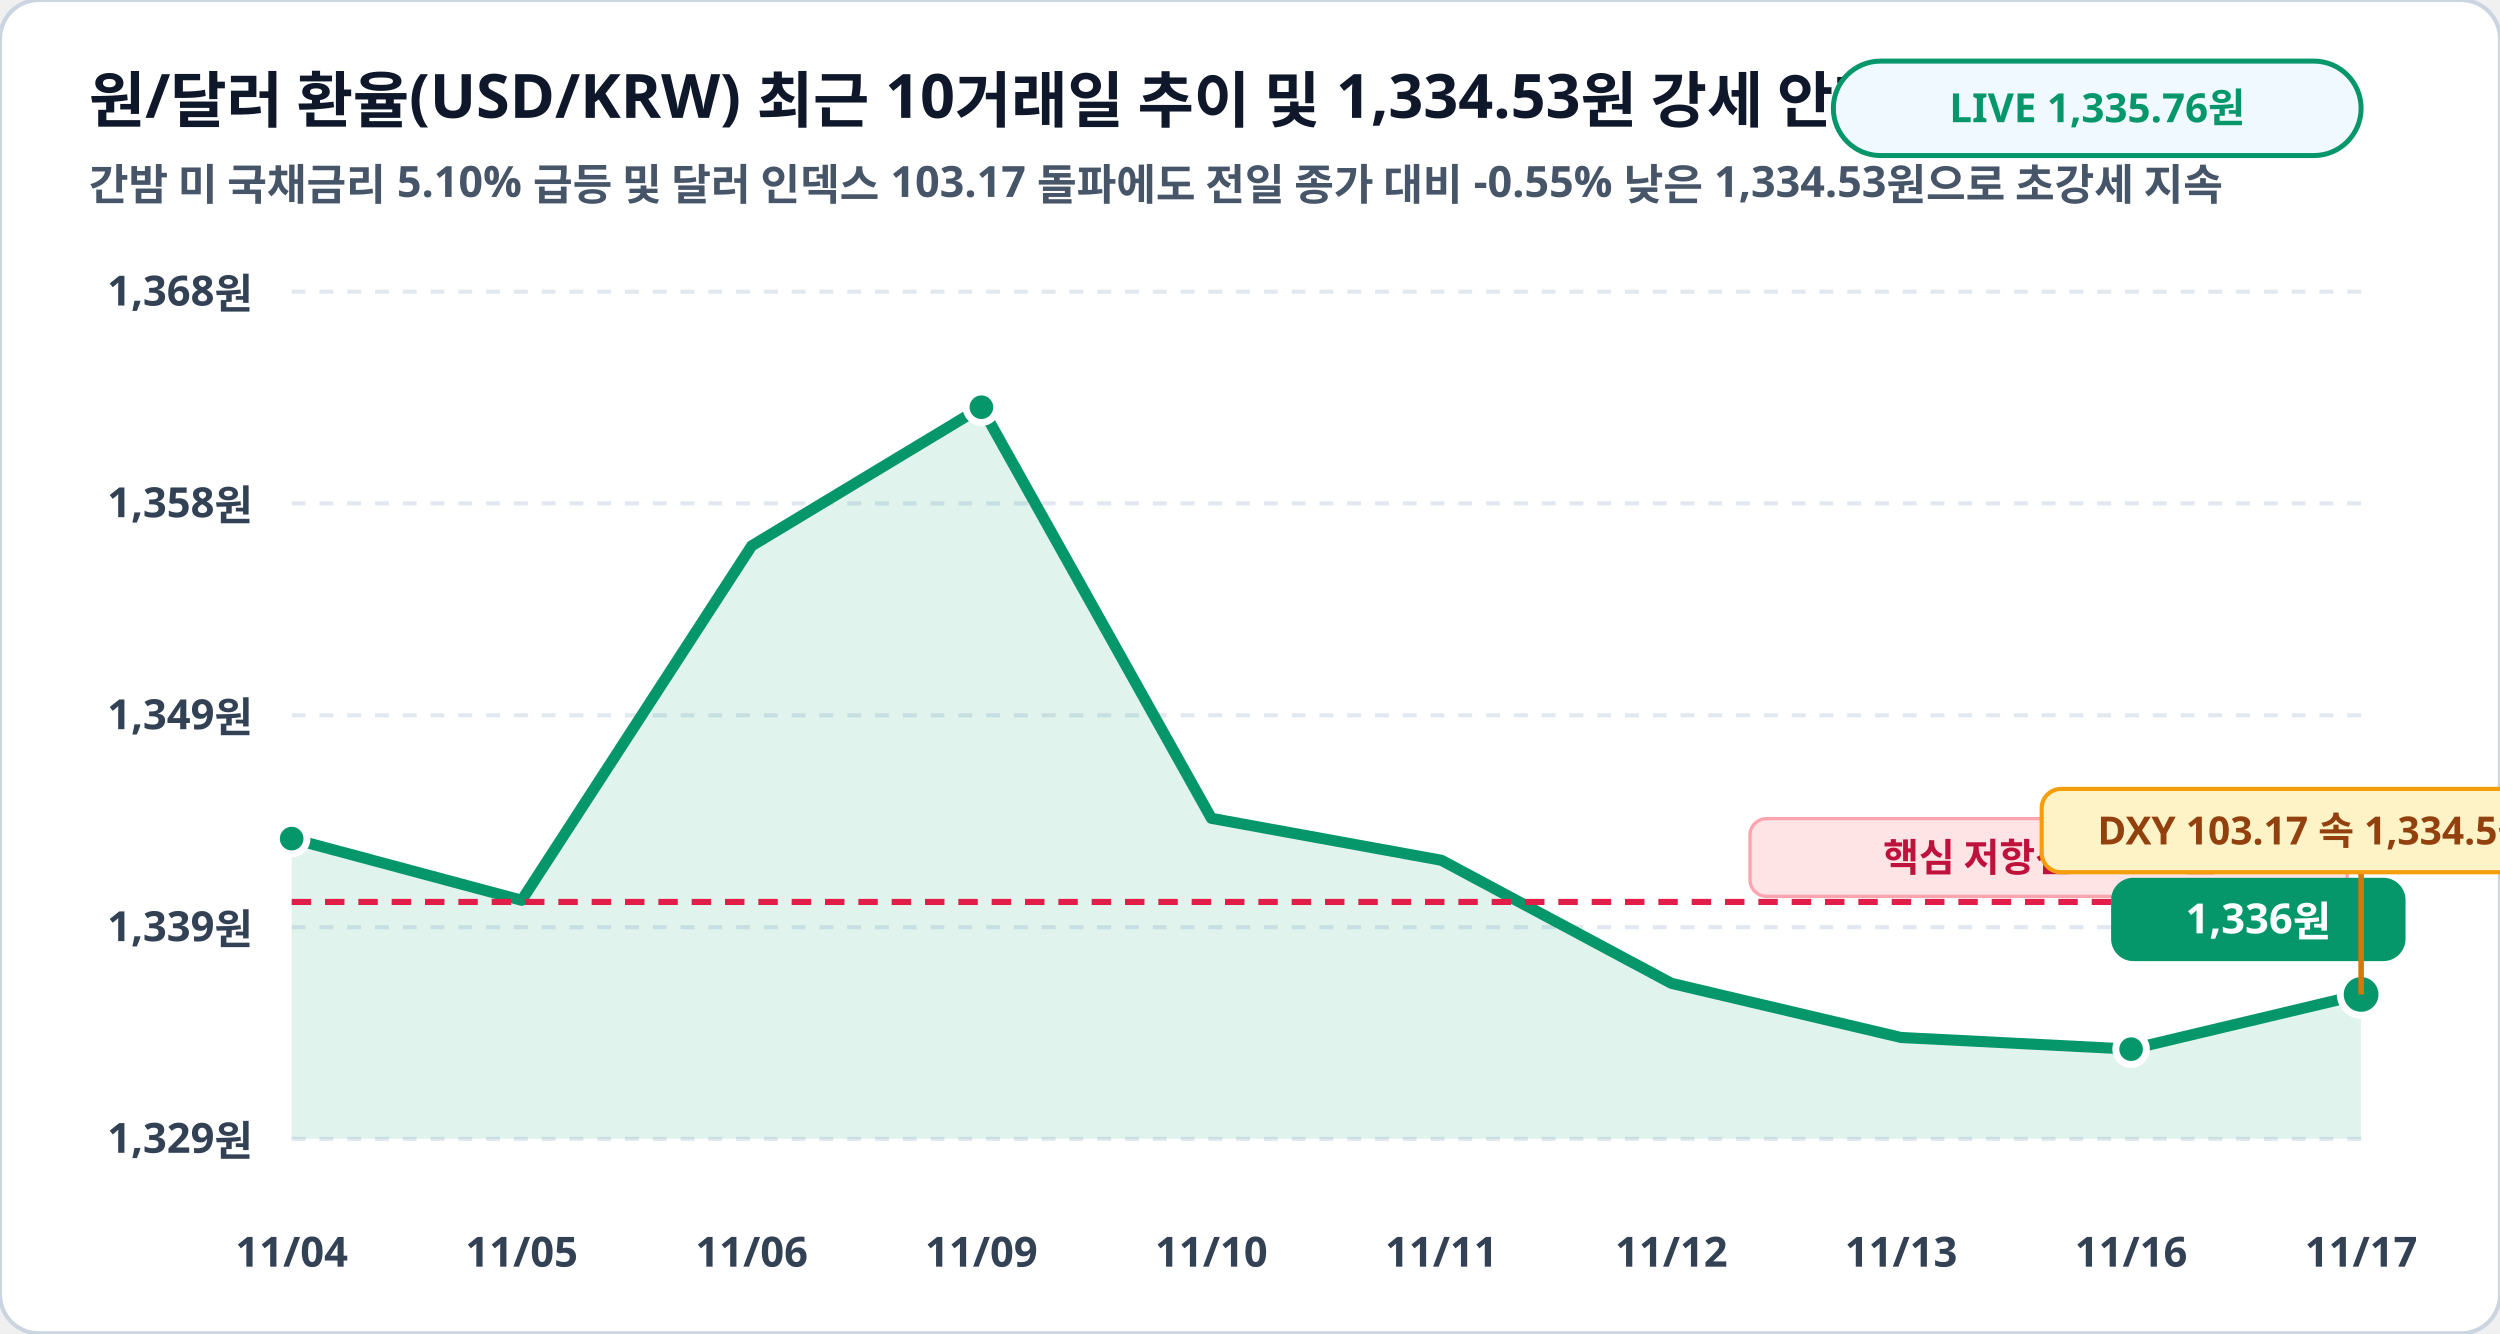
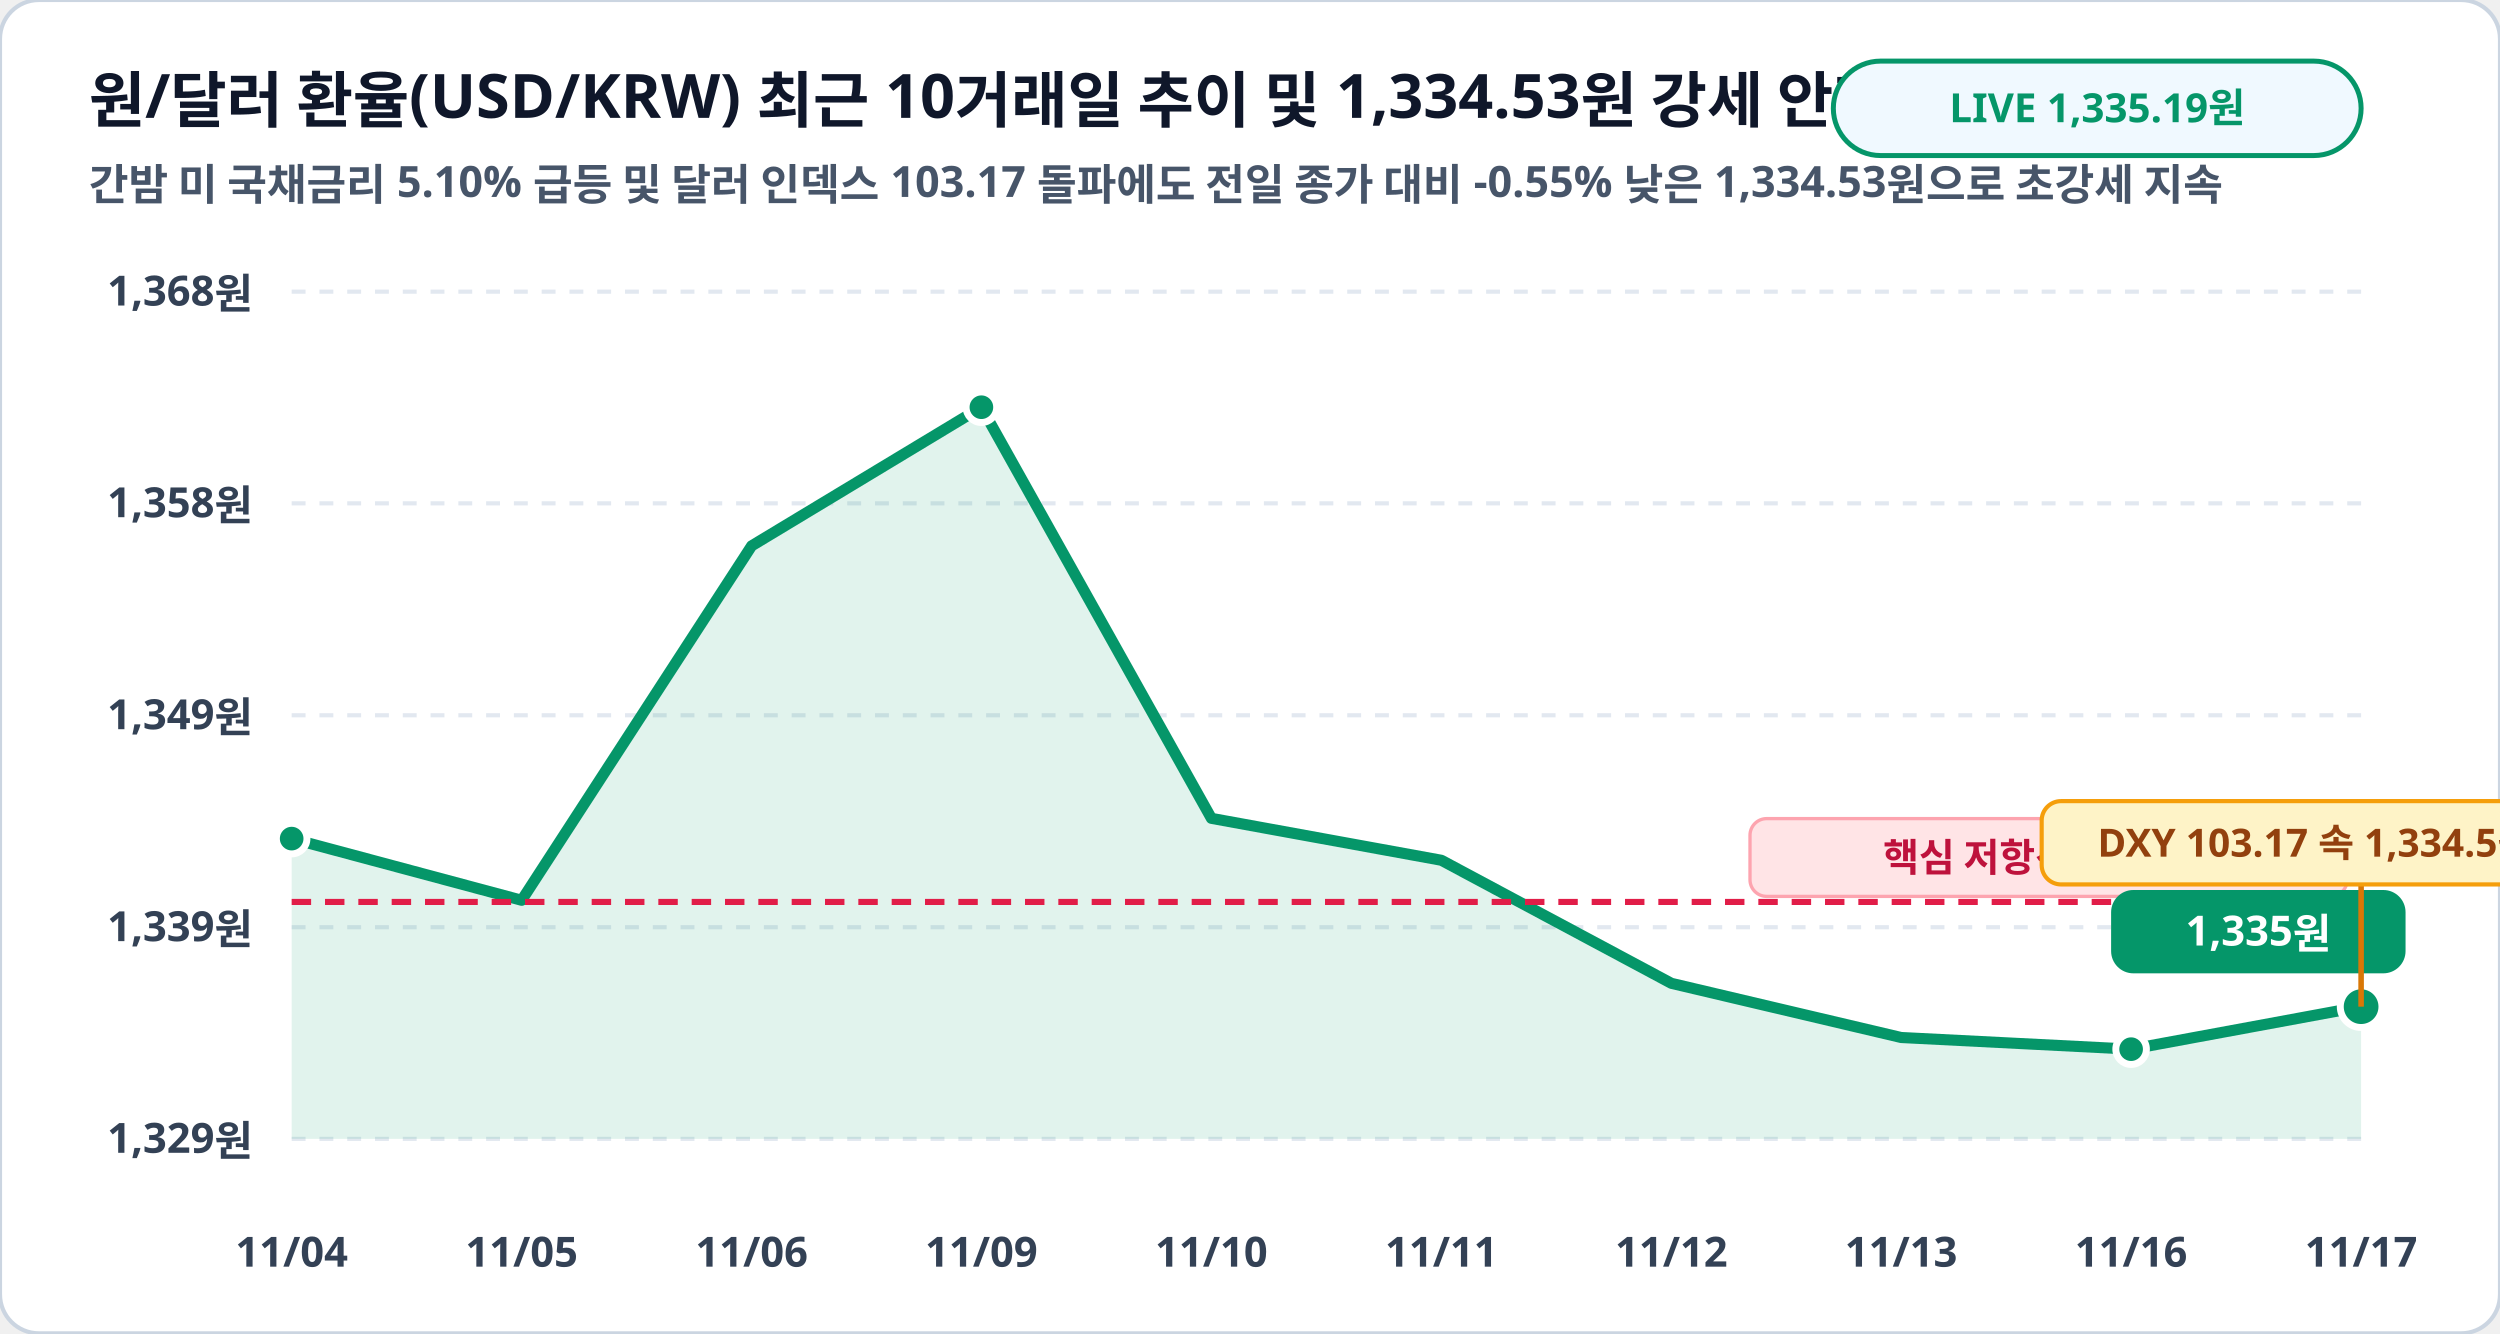
<svg xmlns="http://www.w3.org/2000/svg" viewBox="0 0 900 480" width="100%" height="100%">
  <rect width="900" height="480" rx="14" fill="#ffffff" stroke="#cbd5e1" stroke-width="1.5" />
  <text x="32" y="44" fill="#0f172a" font-family="Pretendard, sans-serif" font-size="22" font-weight="900">원/달러 환율(USD/KRW) 최근 10거래일 추이 및 1,334.53원 강세 안착 (원)</text>
  <text x="32" y="72" fill="#475569" font-family="Pretendard, sans-serif" font-size="15.5" font-weight="600">간밤 미 국채금리 5.10% 급등 및 달러 인덱스 103.17 돌파에도 전일 종가 대비 -0.55% 낮은 1,334.53원으로 초강세 지속</text>
  <rect x="660" y="22" width="190" height="34" rx="17" fill="#f0f9ff" stroke="#059669" stroke-width="1.8" />
-   <text x="755" y="44" fill="#059669" font-family="Pretendard, sans-serif" font-size="14.5" font-weight="800" text-anchor="middle">LIVE 1,335.76원</text>
+   <text x="755" y="44" fill="#059669" font-family="Pretendard, sans-serif" font-size="14.5" font-weight="800" text-anchor="middle">LIVE 1,335.19원</text>
  <line x1="105" y1="105.0" x2="850" y2="105.0" stroke="#e2e8f0" stroke-width="1.5" stroke-dasharray="5,5" />
  <text x="91" y="110.0" fill="#334155" font-family="Pretendard, sans-serif" font-size="15" font-weight="700" text-anchor="end">1,368원</text>
  <line x1="105" y1="181.2" x2="850" y2="181.2" stroke="#e2e8f0" stroke-width="1.5" stroke-dasharray="5,5" />
  <text x="91" y="186.2" fill="#334155" font-family="Pretendard, sans-serif" font-size="15" font-weight="700" text-anchor="end">1,358원</text>
  <line x1="105" y1="257.5" x2="850" y2="257.5" stroke="#e2e8f0" stroke-width="1.5" stroke-dasharray="5,5" />
  <text x="91" y="262.5" fill="#334155" font-family="Pretendard, sans-serif" font-size="15" font-weight="700" text-anchor="end">1,349원</text>
  <line x1="105" y1="333.8" x2="850" y2="333.8" stroke="#e2e8f0" stroke-width="1.5" stroke-dasharray="5,5" />
  <text x="91" y="338.8" fill="#334155" font-family="Pretendard, sans-serif" font-size="15" font-weight="700" text-anchor="end">1,339원</text>
  <line x1="105" y1="410.0" x2="850" y2="410.0" stroke="#e2e8f0" stroke-width="1.5" stroke-dasharray="5,5" />
  <text x="91" y="415.0" fill="#334155" font-family="Pretendard, sans-serif" font-size="15" font-weight="700" text-anchor="end">1,329원</text>
-   <polygon points="105.0,410.0 105.0,301.9 187.8,324.1 270.6,196.5 353.3,146.6 436.1,294.6 518.9,309.7 601.7,354.0 684.4,373.5 767.2,377.7 850.0,358.0 850.0,410.0" fill="#059669" fill-opacity="0.12" />
-   <polyline fill="none" stroke="#059669" stroke-width="4" stroke-linecap="round" stroke-linejoin="round" points="105.0,301.9 187.8,324.1 270.6,196.5 353.3,146.6 436.1,294.6 518.9,309.7 601.7,354.0 684.4,373.5 767.2,377.7 850.0,358.0" />
+   <polygon points="105.0,410.0 105.0,301.9 187.8,324.1 270.6,196.5 353.3,146.6 436.1,294.6 518.9,309.7 601.7,354.0 684.4,373.5 767.2,377.7 850.0,362.4 850.0,410.0" fill="#059669" fill-opacity="0.12" />
+   <polyline fill="none" stroke="#059669" stroke-width="4" stroke-linecap="round" stroke-linejoin="round" points="105.0,301.9 187.8,324.1 270.6,196.5 353.3,146.6 436.1,294.6 518.9,309.7 601.7,354.0 684.4,373.5 767.2,377.7 850.0,362.4" />
  <line x1="105" y1="324.7" x2="850" y2="324.7" stroke="#e11d48" stroke-width="2.2" stroke-dasharray="7,5" />
  <rect x="630" y="294.7" width="215" height="28" rx="6" fill="#ffe4e6" stroke="#fda4af" stroke-width="1.2" />
  <text x="738" y="313.7" fill="#be123c" font-family="Pretendard, sans-serif" font-size="14" font-weight="800" text-anchor="middle">핵심 저항선 1,340원</text>
  <circle cx="105.0" cy="301.9" r="5.5" fill="#059669" stroke="#ffffff" stroke-width="2.5" />
  <circle cx="353.3" cy="146.6" r="5.5" fill="#059669" stroke="#ffffff" stroke-width="2.5" />
  <circle cx="767.2" cy="377.7" r="5.5" fill="#059669" stroke="#ffffff" stroke-width="2.5" />
-   <circle cx="850.0" cy="358.0" r="7.5" fill="#059669" stroke="#ffffff" stroke-width="2.5" />
-   <rect x="760.0" y="316.0" width="106" height="30" rx="8" fill="#059669" />
-   <text x="813.0" y="336.0" fill="#ffffff" font-family="Pretendard, sans-serif" font-size="15" font-weight="800" text-anchor="middle">1,336원</text>
-   <line x1="850.0" y1="358.0" x2="850.0" y2="314.0" stroke="#d97706" stroke-width="2" />
-   <rect x="735.0" y="284.0" width="230" height="30" rx="7" fill="#fef3c7" stroke="#f59e0b" stroke-width="1.5" />
-   <text x="850.0" y="304.0" fill="#92400e" font-family="Pretendard, sans-serif" font-size="14" font-weight="800" text-anchor="middle">DXY 103.17 속 1,334.5원 수성!</text>
+   <circle cx="850.0" cy="362.4" r="7.5" fill="#059669" stroke="#ffffff" stroke-width="2.5" />
+   <rect x="760.0" y="320.4" width="106" height="30" rx="8" fill="#059669" />
+   <text x="813.0" y="340.4" fill="#ffffff" font-family="Pretendard, sans-serif" font-size="15" font-weight="800" text-anchor="middle">1,335원</text>
+   <line x1="850.0" y1="362.4" x2="850.0" y2="318.4" stroke="#d97706" stroke-width="2" />
+   <rect x="735.0" y="288.4" width="230" height="30" rx="7" fill="#fef3c7" stroke="#f59e0b" stroke-width="1.5" />
+   <text x="850.0" y="308.4" fill="#92400e" font-family="Pretendard, sans-serif" font-size="14" font-weight="800" text-anchor="middle">DXY 103.17 속 1,334.5원 수성!</text>
  <text x="105.0" y="456" fill="#334155" font-family="Pretendard, sans-serif" font-size="15" font-weight="700" text-anchor="middle">11/04</text>
  <text x="187.8" y="456" fill="#334155" font-family="Pretendard, sans-serif" font-size="15" font-weight="700" text-anchor="middle">11/05</text>
  <text x="270.6" y="456" fill="#334155" font-family="Pretendard, sans-serif" font-size="15" font-weight="700" text-anchor="middle">11/06</text>
  <text x="353.3" y="456" fill="#334155" font-family="Pretendard, sans-serif" font-size="15" font-weight="700" text-anchor="middle">11/09</text>
  <text x="436.1" y="456" fill="#334155" font-family="Pretendard, sans-serif" font-size="15" font-weight="700" text-anchor="middle">11/10</text>
  <text x="518.9" y="456" fill="#334155" font-family="Pretendard, sans-serif" font-size="15" font-weight="700" text-anchor="middle">11/11</text>
  <text x="601.7" y="456" fill="#334155" font-family="Pretendard, sans-serif" font-size="15" font-weight="700" text-anchor="middle">11/12</text>
  <text x="684.4" y="456" fill="#334155" font-family="Pretendard, sans-serif" font-size="15" font-weight="700" text-anchor="middle">11/13</text>
  <text x="767.2" y="456" fill="#334155" font-family="Pretendard, sans-serif" font-size="15" font-weight="700" text-anchor="middle">11/16</text>
  <text x="850.0" y="456" fill="#334155" font-family="Pretendard, sans-serif" font-size="15" font-weight="700" text-anchor="middle">11/17</text>
</svg>
